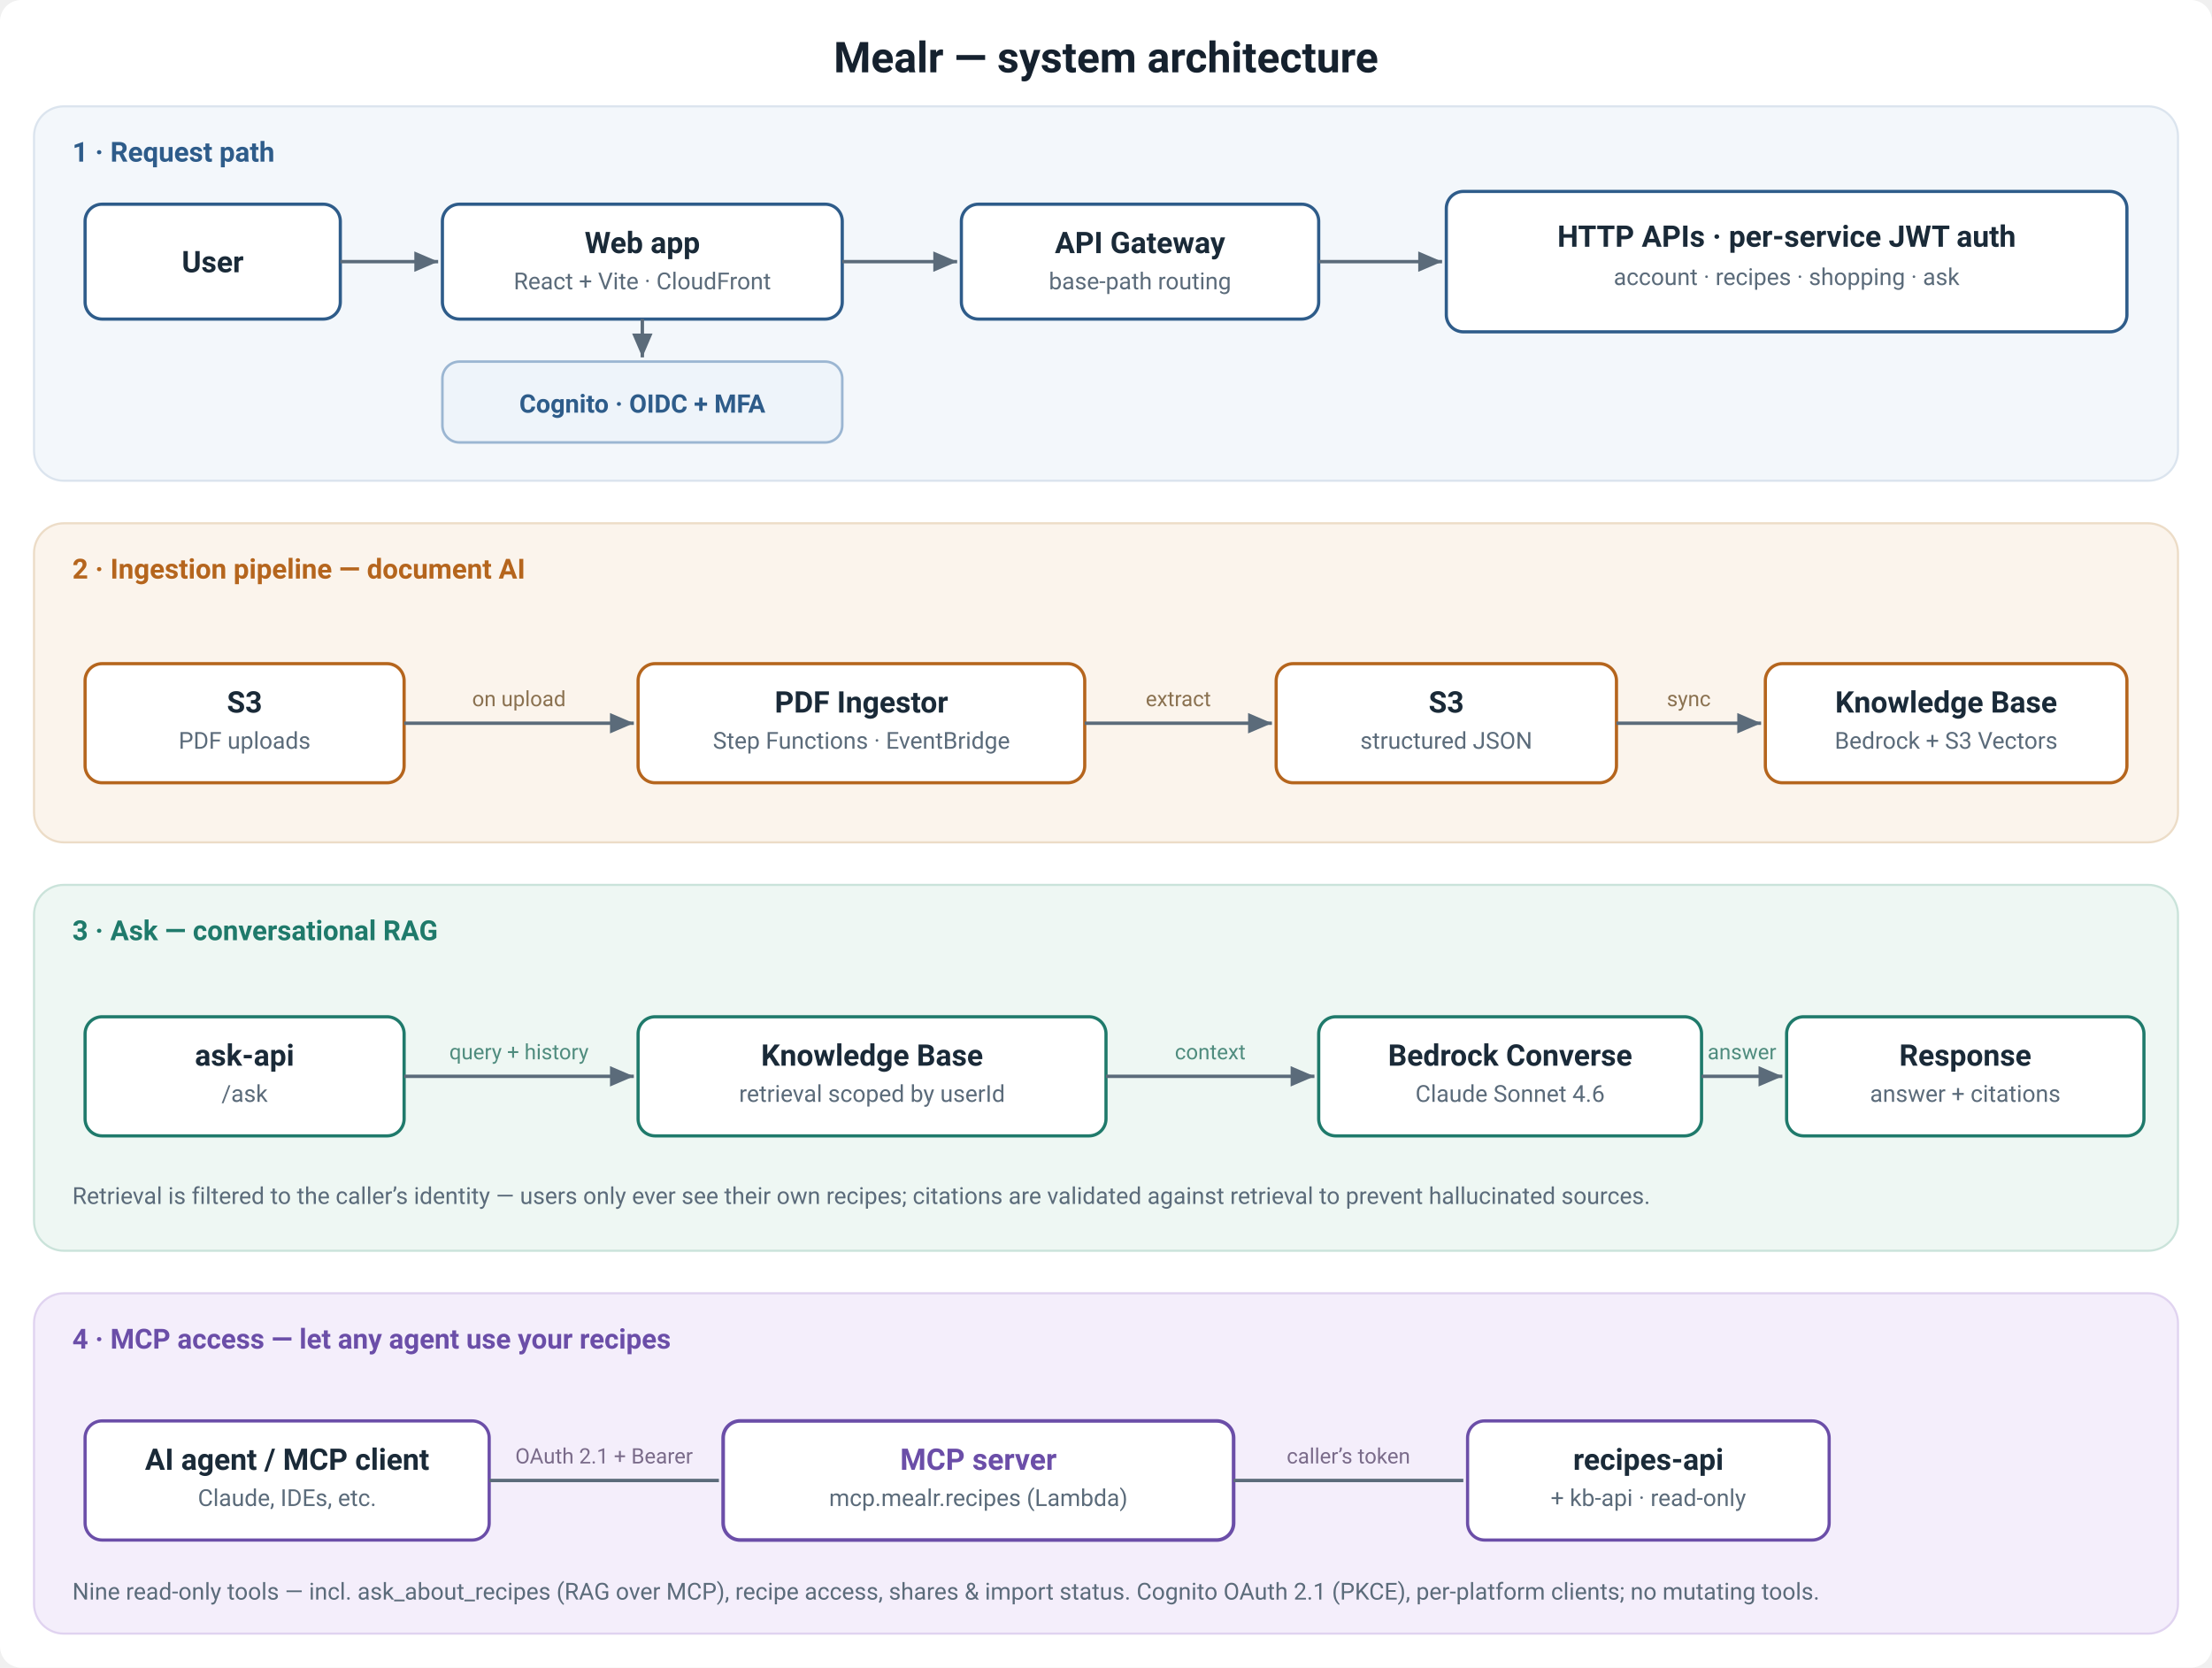
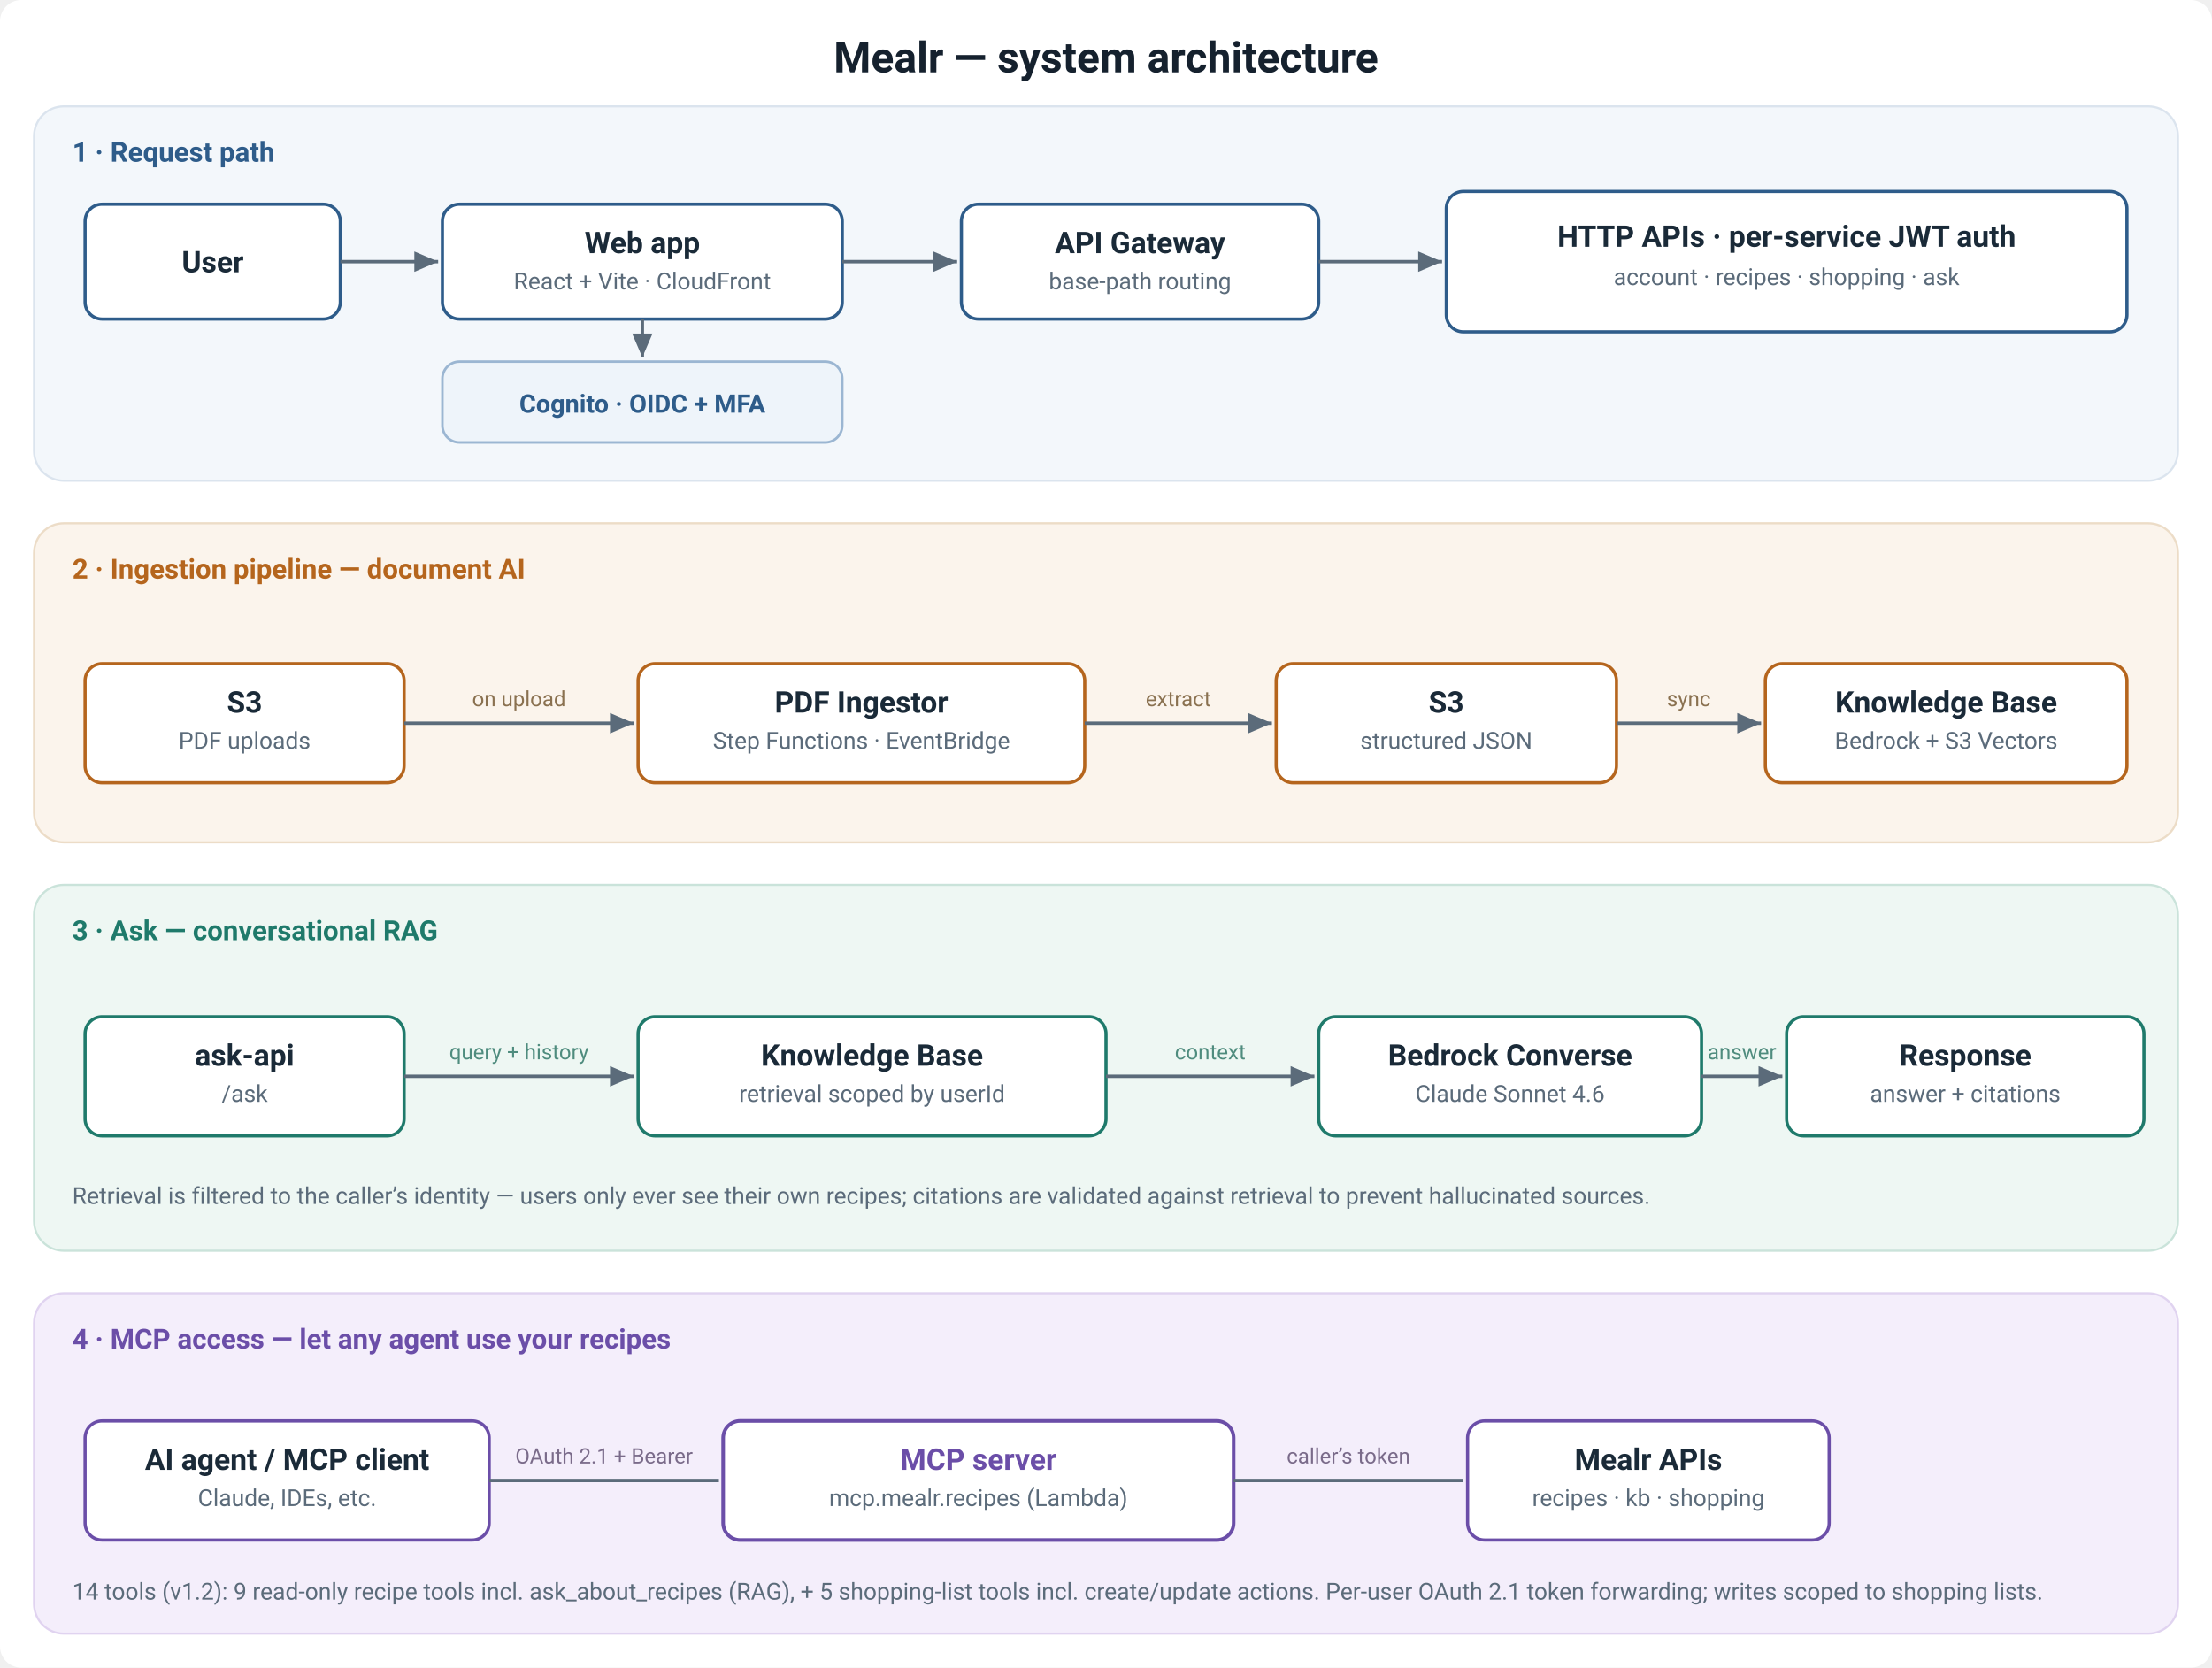
<svg xmlns="http://www.w3.org/2000/svg" viewBox="0 0 1040 784" font-family="-apple-system, BlinkMacSystemFont, 'Segoe UI', Roboto, Helvetica, Arial, sans-serif">
  <defs>
    <marker id="arrow" markerWidth="9" markerHeight="9" refX="7" refY="3" orient="auto" markerUnits="strokeWidth">
      <path d="M0,0 L7,3 L0,6 Z" fill="#5b6b7a" />
    </marker>
  </defs>
  <rect x="0" y="0" width="1040" height="784" rx="10" fill="#ffffff" />
  <text x="520" y="34" text-anchor="middle" font-size="20" font-weight="700" fill="#15212e">Mealr — system architecture</text>
  <rect x="16" y="50" width="1008" height="176" rx="14" fill="#f3f7fb" stroke="#dbe4ee" />
  <text x="34" y="76" font-size="13" font-weight="700" fill="#2E5C8A">1 · Request path</text>
  <rect x="40" y="96" width="120" height="54" rx="8" fill="#fff" stroke="#2E5C8A" stroke-width="1.5" />
  <text x="100" y="128" text-anchor="middle" font-size="14" font-weight="600" fill="#1a2a38">User</text>
  <rect x="208" y="96" width="188" height="54" rx="8" fill="#fff" stroke="#2E5C8A" stroke-width="1.5" />
  <text x="302" y="119" text-anchor="middle" font-size="14" font-weight="600" fill="#1a2a38">Web app</text>
  <text x="302" y="136" text-anchor="middle" font-size="11" fill="#5b6b7a">React + Vite · CloudFront</text>
  <rect x="452" y="96" width="168" height="54" rx="8" fill="#fff" stroke="#2E5C8A" stroke-width="1.5" />
  <text x="536" y="119" text-anchor="middle" font-size="14" font-weight="600" fill="#1a2a38">API Gateway</text>
  <text x="536" y="136" text-anchor="middle" font-size="11" fill="#5b6b7a">base-path routing</text>
  <rect x="680" y="90" width="320" height="66" rx="8" fill="#fff" stroke="#2E5C8A" stroke-width="1.5" />
  <text x="840" y="116" text-anchor="middle" font-size="14" font-weight="600" fill="#1a2a38">HTTP APIs · per-service JWT auth</text>
  <text x="840" y="134" text-anchor="middle" font-size="11" fill="#5b6b7a">account · recipes · shopping · ask</text>
  <rect x="208" y="170" width="188" height="38" rx="8" fill="#eef4fa" stroke="#9bb6d2" stroke-width="1.2" />
  <text x="302" y="194" text-anchor="middle" font-size="12" font-weight="600" fill="#2E5C8A">Cognito · OIDC + MFA</text>
  <line x1="160" y1="123" x2="206" y2="123" stroke="#5b6b7a" stroke-width="1.6" marker-end="url(#arrow)" />
  <line x1="396" y1="123" x2="450" y2="123" stroke="#5b6b7a" stroke-width="1.6" marker-end="url(#arrow)" />
  <line x1="620" y1="123" x2="678" y2="123" stroke="#5b6b7a" stroke-width="1.6" marker-end="url(#arrow)" />
  <line x1="302" y1="150" x2="302" y2="168" stroke="#5b6b7a" stroke-width="1.6" marker-end="url(#arrow)" />
  <rect x="16" y="246" width="1008" height="150" rx="14" fill="#fbf4ec" stroke="#ecdcc7" />
  <text x="34" y="272" font-size="13" font-weight="700" fill="#B5651D">2 · Ingestion pipeline — document AI</text>
  <rect x="40" y="312" width="150" height="56" rx="8" fill="#fff" stroke="#B5651D" stroke-width="1.5" />
  <text x="115" y="335" text-anchor="middle" font-size="14" font-weight="600" fill="#1a2a38">S3</text>
  <text x="115" y="352" text-anchor="middle" font-size="11" fill="#5b6b7a">PDF uploads</text>
  <rect x="300" y="312" width="210" height="56" rx="8" fill="#fff" stroke="#B5651D" stroke-width="1.5" />
  <text x="405" y="335" text-anchor="middle" font-size="14" font-weight="600" fill="#1a2a38">PDF Ingestor</text>
  <text x="405" y="352" text-anchor="middle" font-size="11" fill="#5b6b7a">Step Functions · EventBridge</text>
  <rect x="600" y="312" width="160" height="56" rx="8" fill="#fff" stroke="#B5651D" stroke-width="1.5" />
  <text x="680" y="335" text-anchor="middle" font-size="14" font-weight="600" fill="#1a2a38">S3</text>
  <text x="680" y="352" text-anchor="middle" font-size="11" fill="#5b6b7a">structured JSON</text>
  <rect x="830" y="312" width="170" height="56" rx="8" fill="#fff" stroke="#B5651D" stroke-width="1.5" />
  <text x="915" y="335" text-anchor="middle" font-size="14" font-weight="600" fill="#1a2a38">Knowledge Base</text>
  <text x="915" y="352" text-anchor="middle" font-size="11" fill="#5b6b7a">Bedrock + S3 Vectors</text>
  <line x1="190" y1="340" x2="298" y2="340" stroke="#5b6b7a" stroke-width="1.6" marker-end="url(#arrow)" />
  <text x="244" y="332" text-anchor="middle" font-size="10" fill="#8a7150">on upload</text>
  <line x1="510" y1="340" x2="598" y2="340" stroke="#5b6b7a" stroke-width="1.6" marker-end="url(#arrow)" />
  <text x="554" y="332" text-anchor="middle" font-size="10" fill="#8a7150">extract</text>
  <line x1="760" y1="340" x2="828" y2="340" stroke="#5b6b7a" stroke-width="1.6" marker-end="url(#arrow)" />
  <text x="794" y="332" text-anchor="middle" font-size="10" fill="#8a7150">sync</text>
  <rect x="16" y="416" width="1008" height="172" rx="14" fill="#eef7f3" stroke="#cae3da" />
  <text x="34" y="442" font-size="13" font-weight="700" fill="#1F7A6B">3 · Ask — conversational RAG</text>
  <rect x="40" y="478" width="150" height="56" rx="8" fill="#fff" stroke="#1F7A6B" stroke-width="1.5" />
  <text x="115" y="501" text-anchor="middle" font-size="14" font-weight="600" fill="#1a2a38">ask-api</text>
  <text x="115" y="518" text-anchor="middle" font-size="11" fill="#5b6b7a">/ask</text>
  <rect x="300" y="478" width="220" height="56" rx="8" fill="#fff" stroke="#1F7A6B" stroke-width="1.5" />
  <text x="410" y="501" text-anchor="middle" font-size="14" font-weight="600" fill="#1a2a38">Knowledge Base</text>
  <text x="410" y="518" text-anchor="middle" font-size="11" fill="#5b6b7a">retrieval scoped by userId</text>
  <rect x="620" y="478" width="180" height="56" rx="8" fill="#fff" stroke="#1F7A6B" stroke-width="1.5" />
  <text x="710" y="501" text-anchor="middle" font-size="14" font-weight="600" fill="#1a2a38">Bedrock Converse</text>
  <text x="710" y="518" text-anchor="middle" font-size="11" fill="#5b6b7a">Claude Sonnet 4.6</text>
  <rect x="840" y="478" width="168" height="56" rx="8" fill="#fff" stroke="#1F7A6B" stroke-width="1.5" />
  <text x="924" y="501" text-anchor="middle" font-size="14" font-weight="600" fill="#1a2a38">Response</text>
  <text x="924" y="518" text-anchor="middle" font-size="11" fill="#5b6b7a">answer + citations</text>
  <line x1="190" y1="506" x2="298" y2="506" stroke="#5b6b7a" stroke-width="1.6" marker-end="url(#arrow)" />
  <text x="244" y="498" text-anchor="middle" font-size="10" fill="#4f8c7e">query + history</text>
  <line x1="520" y1="506" x2="618" y2="506" stroke="#5b6b7a" stroke-width="1.6" marker-end="url(#arrow)" />
  <text x="569" y="498" text-anchor="middle" font-size="10" fill="#4f8c7e">context</text>
  <line x1="800" y1="506" x2="838" y2="506" stroke="#5b6b7a" stroke-width="1.6" marker-end="url(#arrow)" />
  <text x="819" y="498" text-anchor="middle" font-size="10" fill="#4f8c7e">answer</text>
  <text x="34" y="566" font-size="11" fill="#5b6b7a">Retrieval is filtered to the caller’s identity — users only ever see their own recipes; citations are validated against retrieval to prevent hallucinated sources.</text>
  <rect x="16" y="608" width="1008" height="160" rx="14" fill="#f4eefb" stroke="#e0d3f0" />
  <text x="34" y="634" font-size="13" font-weight="700" fill="#6b4ea8">4 · MCP access — let any agent use your recipes</text>
  <rect x="40" y="668" width="190" height="56" rx="8" fill="#fff" stroke="#6b4ea8" stroke-width="1.5" />
  <text x="135" y="691" text-anchor="middle" font-size="14" font-weight="600" fill="#1a2a38">AI agent / MCP client</text>
  <text x="135" y="708" text-anchor="middle" font-size="11" fill="#5b6b7a">Claude, IDEs, etc.</text>
  <rect x="340" y="668" width="240" height="56" rx="8" fill="#fff" stroke="#6b4ea8" stroke-width="1.7" />
  <text x="460" y="691" text-anchor="middle" font-size="14" font-weight="600" fill="#6b4ea8">MCP server</text>
  <text x="460" y="708" text-anchor="middle" font-size="11" fill="#5b6b7a">mcp.mealr.recipes (Lambda)</text>
  <rect x="690" y="668" width="170" height="56" rx="8" fill="#fff" stroke="#6b4ea8" stroke-width="1.5" />
-   <text x="775" y="691" text-anchor="middle" font-size="14" font-weight="600" fill="#1a2a38">recipes-api</text>
-   <text x="775" y="708" text-anchor="middle" font-size="11" fill="#5b6b7a">+ kb-api · read-only</text>
+   <text x="775" y="691" text-anchor="middle" font-size="14" font-weight="600" fill="#1a2a38">Mealr APIs</text>
+   <text x="775" y="708" text-anchor="middle" font-size="11" fill="#5b6b7a">recipes · kb · shopping</text>
  <line x1="230" y1="696" x2="338" y2="696" stroke="#5b6b7a" stroke-width="1.6" marker-end="url(#ar)" />
  <text x="284" y="688" text-anchor="middle" font-size="10" fill="#7a6b8a">OAuth 2.1 + Bearer</text>
  <line x1="580" y1="696" x2="688" y2="696" stroke="#5b6b7a" stroke-width="1.6" marker-end="url(#ar)" />
  <text x="634" y="688" text-anchor="middle" font-size="10" fill="#7a6b8a">caller’s token</text>
-   <text x="34" y="752" font-size="11" fill="#5b6b7a">Nine read-only tools — incl. ask_about_recipes (RAG over MCP), recipe access, shares &amp; import status. Cognito OAuth 2.1 (PKCE), per-platform clients; no mutating tools.</text>
+   <text x="34" y="752" font-size="11" fill="#5b6b7a">14 tools (v1.2): 9 read-only recipe tools incl. ask_about_recipes (RAG), + 5 shopping-list tools incl. create/update actions. Per-user OAuth 2.1 token forwarding; writes scoped to shopping lists.</text>
</svg>
